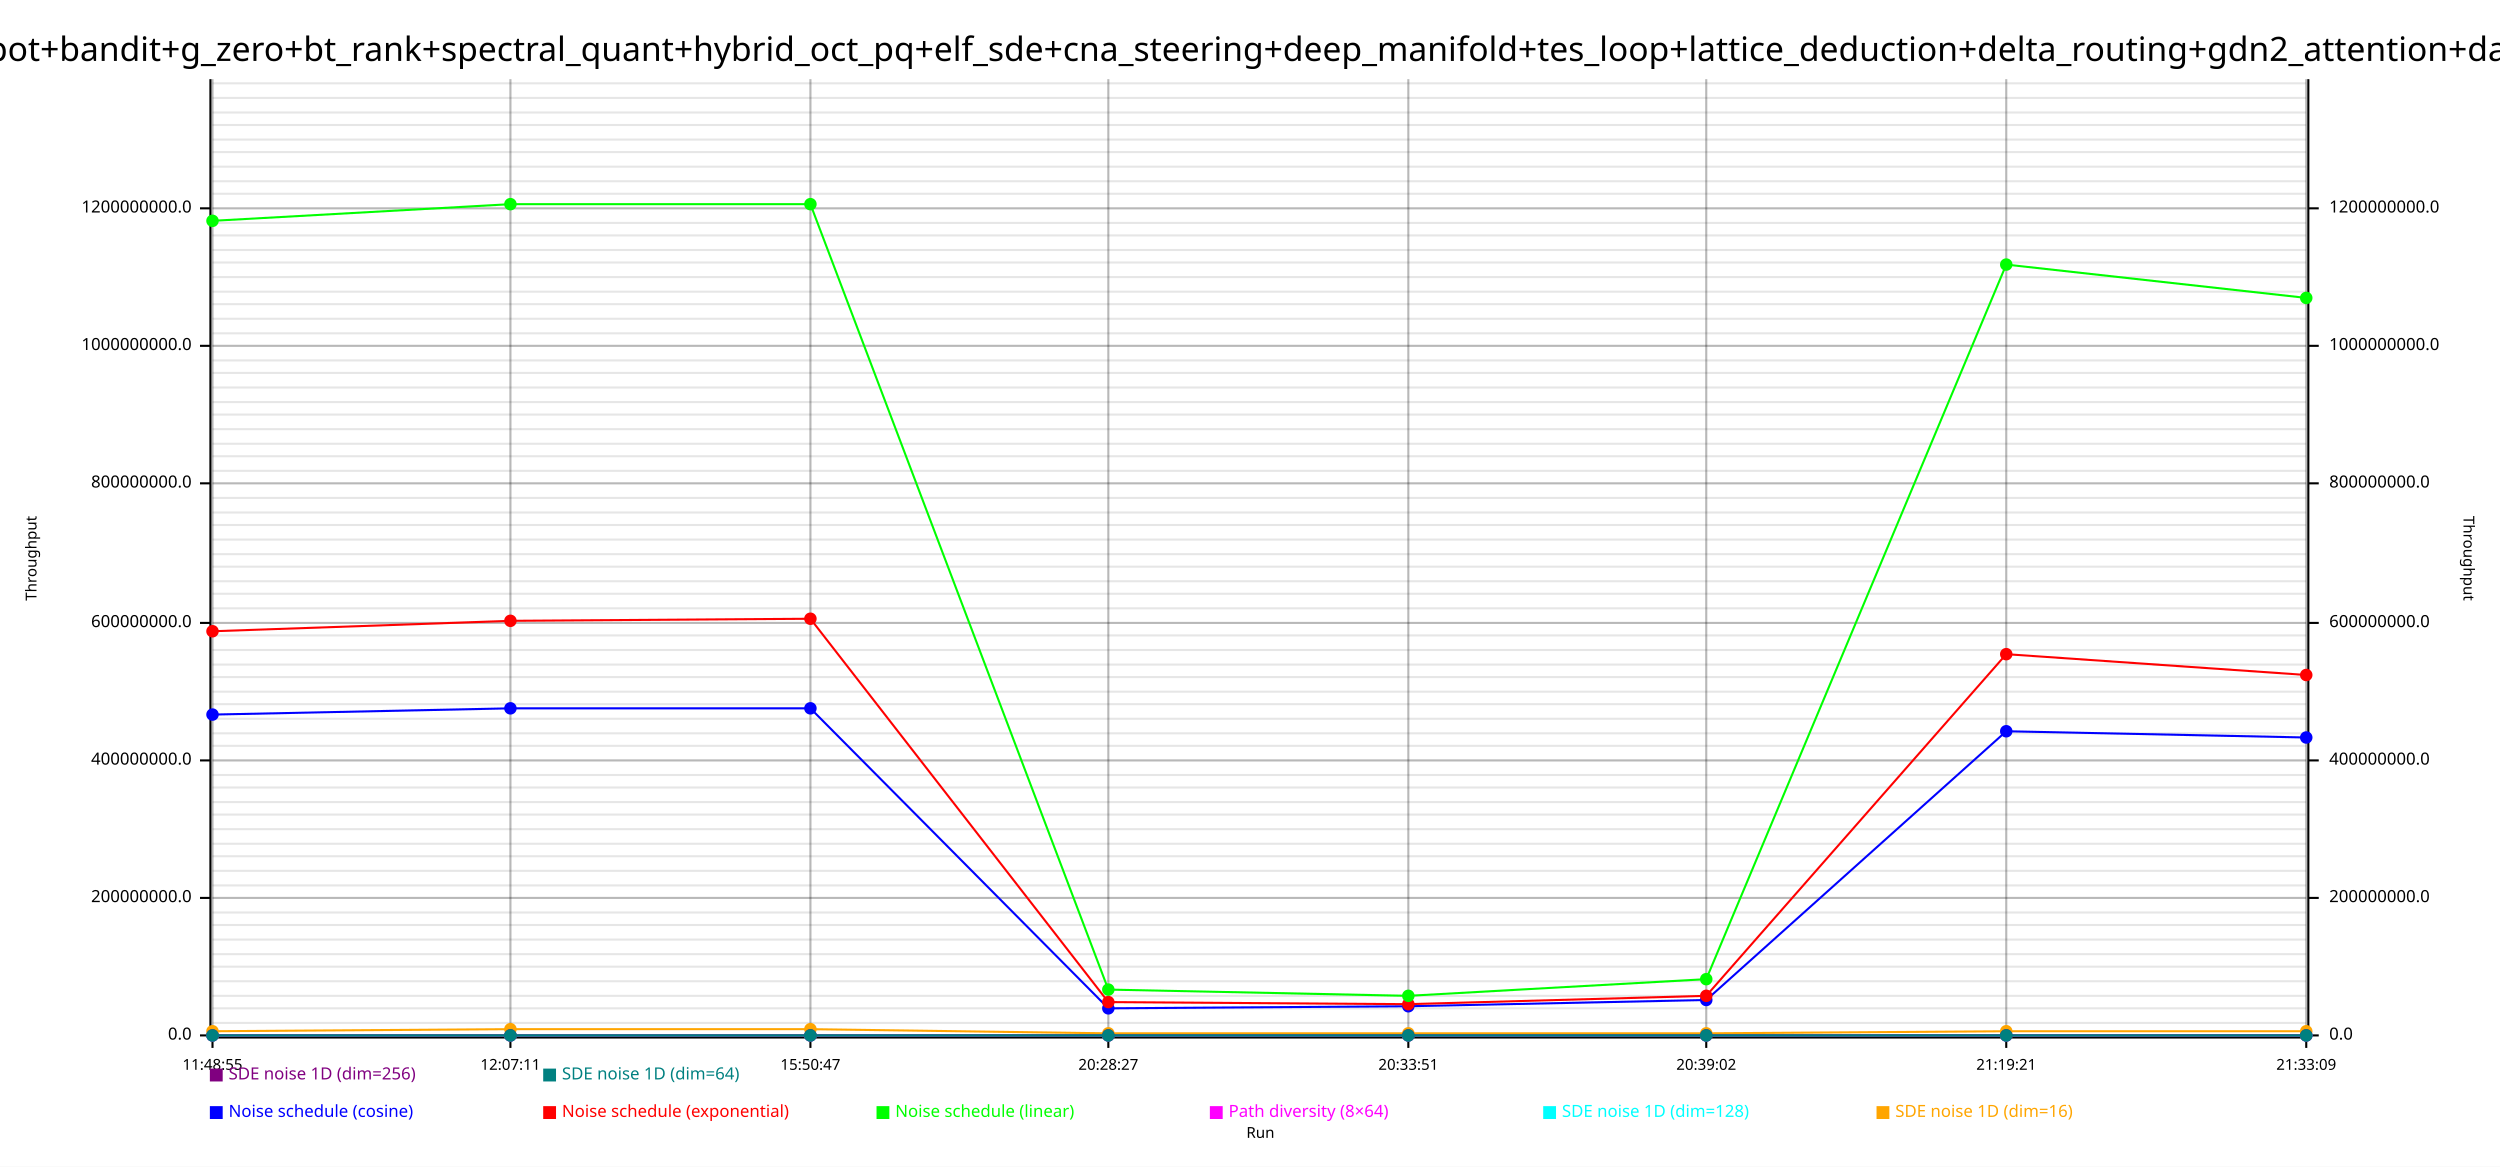
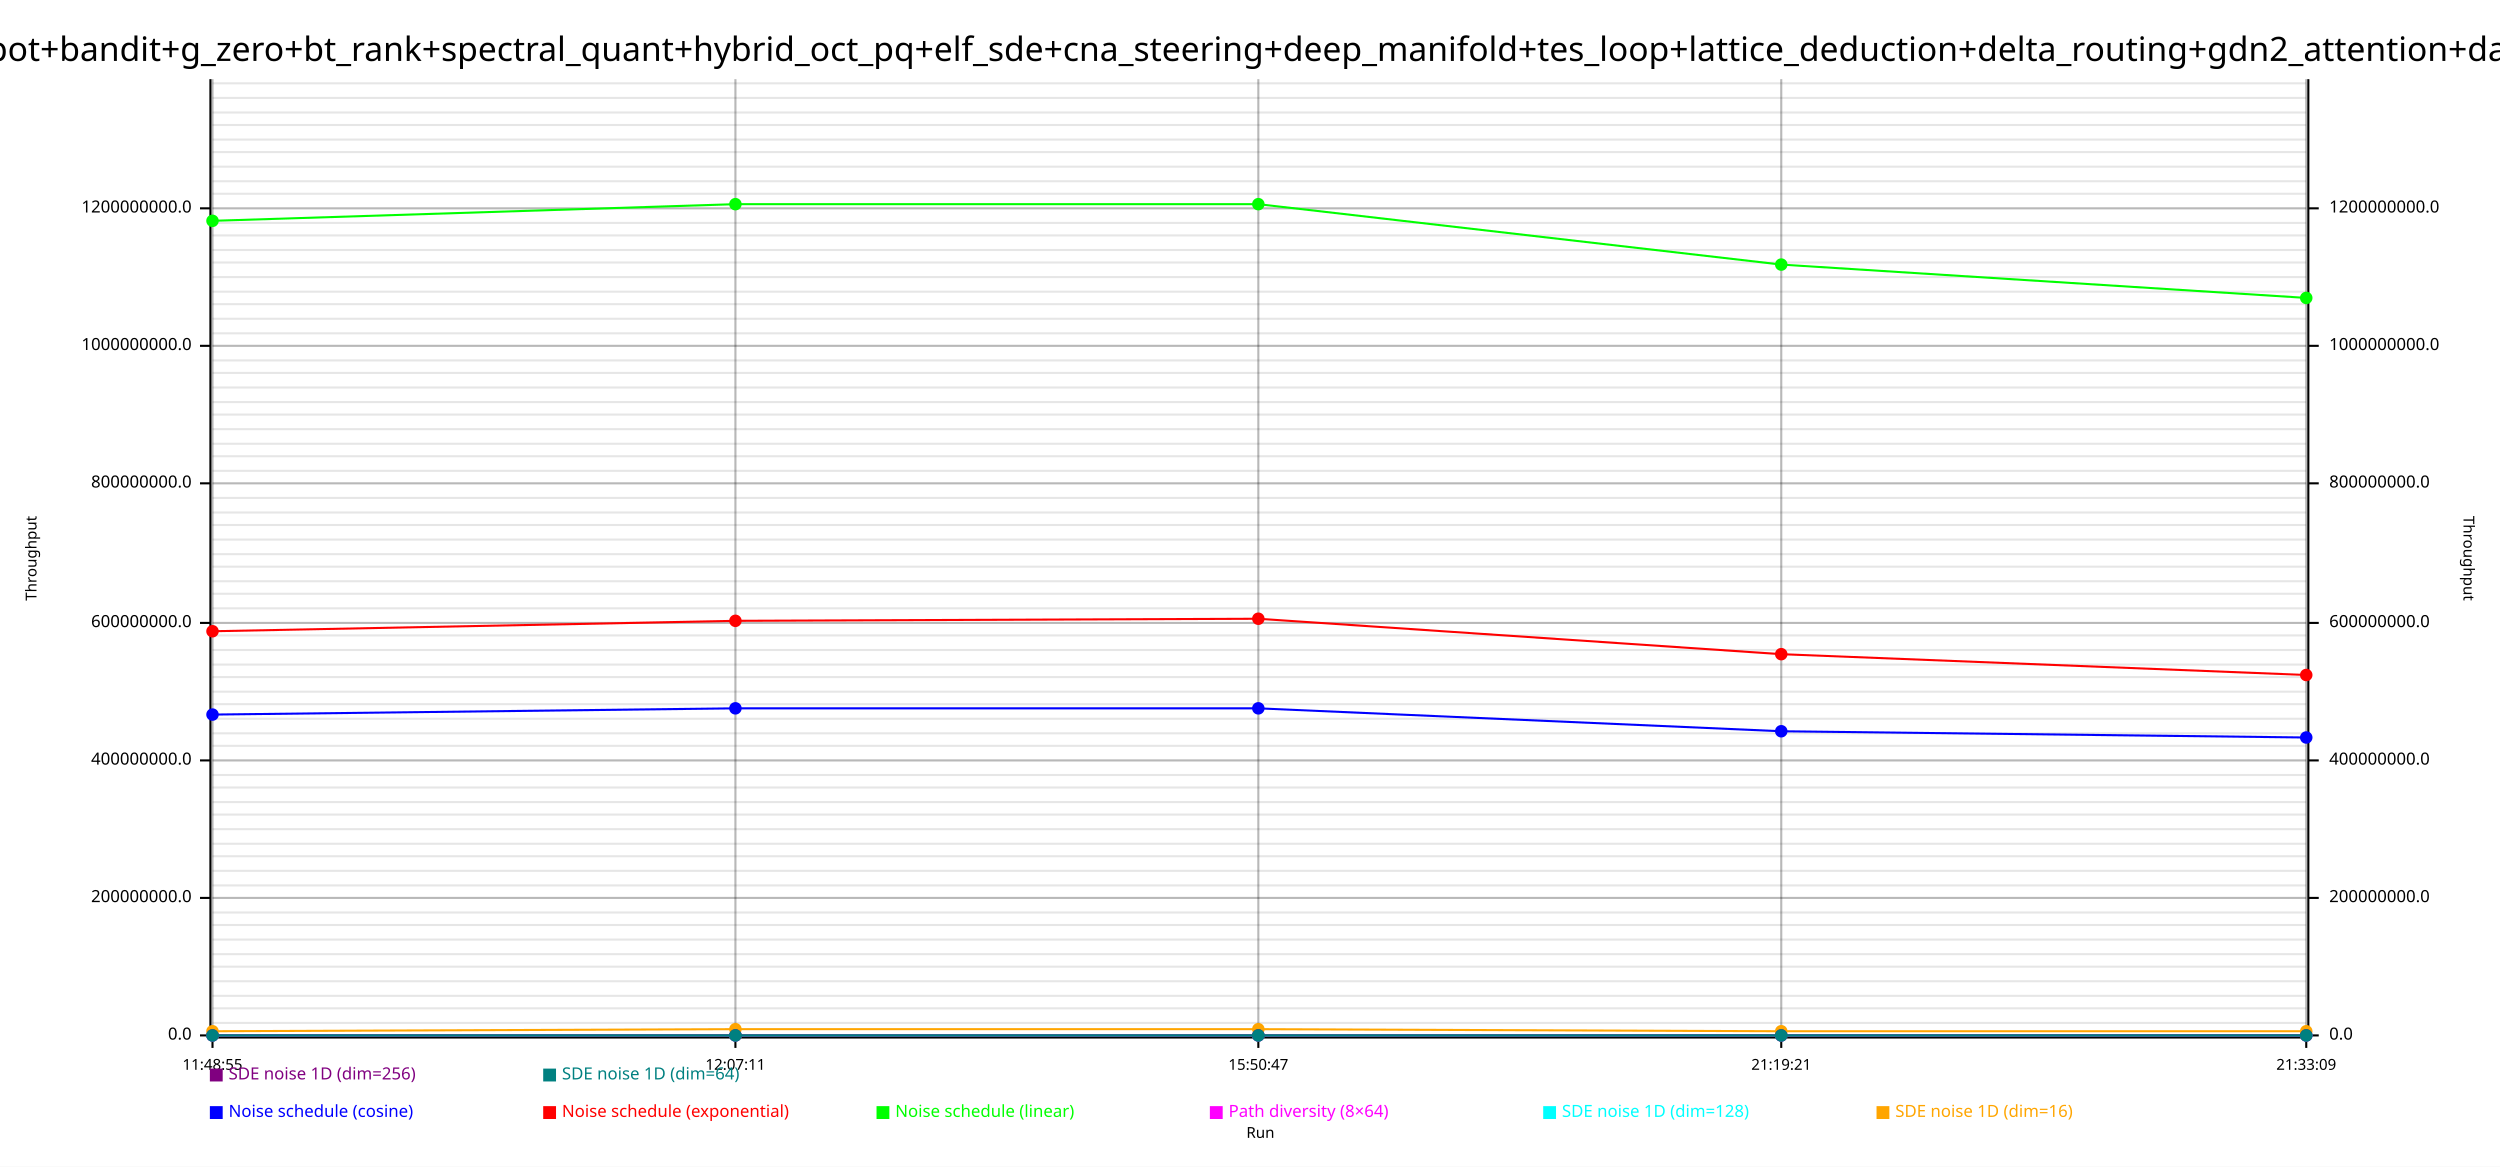
<svg xmlns="http://www.w3.org/2000/svg" width="1200" height="560" viewBox="0 0 1200 560">
  <rect x="0" y="0" width="1200" height="560" opacity="1" fill="#FFFFFF" stroke="none" />
  <text x="600" y="17" dy="0.76em" text-anchor="middle" font-family="sans-serif" font-size="16.129" opacity="1" fill="#000000">
Noise — Time Series [sparse_mlp+domain_latent+ppot+bandit+g_zero+bt_rank+spectral_quant+hybrid_oct_pq+elf_sde+cna_steering+deep_manifold+tes_loop+lattice_deduction+delta_routing+gdn2_attention+dash_attn+dreamer+lt2_looped+plasma_path+tf_loop]
</text>
  <line opacity="0.1" stroke="#000000" stroke-width="1" x1="102" y1="497" x2="102" y2="38" />
-   <line opacity="0.1" stroke="#000000" stroke-width="1" x1="245" y1="497" x2="245" y2="38" />
-   <line opacity="0.1" stroke="#000000" stroke-width="1" x1="389" y1="497" x2="389" y2="38" />
-   <line opacity="0.1" stroke="#000000" stroke-width="1" x1="532" y1="497" x2="532" y2="38" />
-   <line opacity="0.1" stroke="#000000" stroke-width="1" x1="676" y1="497" x2="676" y2="38" />
-   <line opacity="0.1" stroke="#000000" stroke-width="1" x1="819" y1="497" x2="819" y2="38" />
-   <line opacity="0.1" stroke="#000000" stroke-width="1" x1="963" y1="497" x2="963" y2="38" />
+   <line opacity="0.1" stroke="#000000" stroke-width="1" x1="353" y1="497" x2="353" y2="38" />
+   <line opacity="0.1" stroke="#000000" stroke-width="1" x1="604" y1="497" x2="604" y2="38" />
+   <line opacity="0.1" stroke="#000000" stroke-width="1" x1="855" y1="497" x2="855" y2="38" />
  <line opacity="0.1" stroke="#000000" stroke-width="1" x1="1107" y1="497" x2="1107" y2="38" />
  <line opacity="0.1" stroke="#000000" stroke-width="1" x1="102" y1="497" x2="1107" y2="497" />
  <line opacity="0.1" stroke="#000000" stroke-width="1" x1="102" y1="491" x2="1107" y2="491" />
  <line opacity="0.1" stroke="#000000" stroke-width="1" x1="102" y1="484" x2="1107" y2="484" />
  <line opacity="0.1" stroke="#000000" stroke-width="1" x1="102" y1="478" x2="1107" y2="478" />
  <line opacity="0.1" stroke="#000000" stroke-width="1" x1="102" y1="471" x2="1107" y2="471" />
  <line opacity="0.1" stroke="#000000" stroke-width="1" x1="102" y1="464" x2="1107" y2="464" />
  <line opacity="0.1" stroke="#000000" stroke-width="1" x1="102" y1="458" x2="1107" y2="458" />
  <line opacity="0.1" stroke="#000000" stroke-width="1" x1="102" y1="451" x2="1107" y2="451" />
  <line opacity="0.1" stroke="#000000" stroke-width="1" x1="102" y1="444" x2="1107" y2="444" />
  <line opacity="0.1" stroke="#000000" stroke-width="1" x1="102" y1="438" x2="1107" y2="438" />
  <line opacity="0.1" stroke="#000000" stroke-width="1" x1="102" y1="431" x2="1107" y2="431" />
  <line opacity="0.1" stroke="#000000" stroke-width="1" x1="102" y1="425" x2="1107" y2="425" />
  <line opacity="0.1" stroke="#000000" stroke-width="1" x1="102" y1="418" x2="1107" y2="418" />
  <line opacity="0.1" stroke="#000000" stroke-width="1" x1="102" y1="411" x2="1107" y2="411" />
  <line opacity="0.1" stroke="#000000" stroke-width="1" x1="102" y1="405" x2="1107" y2="405" />
  <line opacity="0.1" stroke="#000000" stroke-width="1" x1="102" y1="398" x2="1107" y2="398" />
  <line opacity="0.1" stroke="#000000" stroke-width="1" x1="102" y1="391" x2="1107" y2="391" />
  <line opacity="0.1" stroke="#000000" stroke-width="1" x1="102" y1="385" x2="1107" y2="385" />
  <line opacity="0.1" stroke="#000000" stroke-width="1" x1="102" y1="378" x2="1107" y2="378" />
  <line opacity="0.1" stroke="#000000" stroke-width="1" x1="102" y1="372" x2="1107" y2="372" />
  <line opacity="0.1" stroke="#000000" stroke-width="1" x1="102" y1="365" x2="1107" y2="365" />
  <line opacity="0.1" stroke="#000000" stroke-width="1" x1="102" y1="358" x2="1107" y2="358" />
  <line opacity="0.1" stroke="#000000" stroke-width="1" x1="102" y1="352" x2="1107" y2="352" />
  <line opacity="0.1" stroke="#000000" stroke-width="1" x1="102" y1="345" x2="1107" y2="345" />
  <line opacity="0.1" stroke="#000000" stroke-width="1" x1="102" y1="338" x2="1107" y2="338" />
  <line opacity="0.1" stroke="#000000" stroke-width="1" x1="102" y1="332" x2="1107" y2="332" />
  <line opacity="0.1" stroke="#000000" stroke-width="1" x1="102" y1="325" x2="1107" y2="325" />
  <line opacity="0.1" stroke="#000000" stroke-width="1" x1="102" y1="319" x2="1107" y2="319" />
  <line opacity="0.1" stroke="#000000" stroke-width="1" x1="102" y1="312" x2="1107" y2="312" />
  <line opacity="0.1" stroke="#000000" stroke-width="1" x1="102" y1="305" x2="1107" y2="305" />
  <line opacity="0.1" stroke="#000000" stroke-width="1" x1="102" y1="299" x2="1107" y2="299" />
  <line opacity="0.1" stroke="#000000" stroke-width="1" x1="102" y1="292" x2="1107" y2="292" />
  <line opacity="0.1" stroke="#000000" stroke-width="1" x1="102" y1="285" x2="1107" y2="285" />
  <line opacity="0.1" stroke="#000000" stroke-width="1" x1="102" y1="279" x2="1107" y2="279" />
  <line opacity="0.1" stroke="#000000" stroke-width="1" x1="102" y1="272" x2="1107" y2="272" />
  <line opacity="0.1" stroke="#000000" stroke-width="1" x1="102" y1="266" x2="1107" y2="266" />
  <line opacity="0.1" stroke="#000000" stroke-width="1" x1="102" y1="259" x2="1107" y2="259" />
  <line opacity="0.1" stroke="#000000" stroke-width="1" x1="102" y1="252" x2="1107" y2="252" />
  <line opacity="0.1" stroke="#000000" stroke-width="1" x1="102" y1="246" x2="1107" y2="246" />
  <line opacity="0.1" stroke="#000000" stroke-width="1" x1="102" y1="239" x2="1107" y2="239" />
  <line opacity="0.1" stroke="#000000" stroke-width="1" x1="102" y1="232" x2="1107" y2="232" />
  <line opacity="0.1" stroke="#000000" stroke-width="1" x1="102" y1="226" x2="1107" y2="226" />
  <line opacity="0.1" stroke="#000000" stroke-width="1" x1="102" y1="219" x2="1107" y2="219" />
  <line opacity="0.1" stroke="#000000" stroke-width="1" x1="102" y1="213" x2="1107" y2="213" />
  <line opacity="0.1" stroke="#000000" stroke-width="1" x1="102" y1="206" x2="1107" y2="206" />
  <line opacity="0.1" stroke="#000000" stroke-width="1" x1="102" y1="199" x2="1107" y2="199" />
  <line opacity="0.1" stroke="#000000" stroke-width="1" x1="102" y1="193" x2="1107" y2="193" />
  <line opacity="0.1" stroke="#000000" stroke-width="1" x1="102" y1="186" x2="1107" y2="186" />
  <line opacity="0.1" stroke="#000000" stroke-width="1" x1="102" y1="179" x2="1107" y2="179" />
  <line opacity="0.1" stroke="#000000" stroke-width="1" x1="102" y1="173" x2="1107" y2="173" />
  <line opacity="0.1" stroke="#000000" stroke-width="1" x1="102" y1="166" x2="1107" y2="166" />
  <line opacity="0.1" stroke="#000000" stroke-width="1" x1="102" y1="160" x2="1107" y2="160" />
  <line opacity="0.1" stroke="#000000" stroke-width="1" x1="102" y1="153" x2="1107" y2="153" />
  <line opacity="0.1" stroke="#000000" stroke-width="1" x1="102" y1="146" x2="1107" y2="146" />
  <line opacity="0.1" stroke="#000000" stroke-width="1" x1="102" y1="140" x2="1107" y2="140" />
  <line opacity="0.1" stroke="#000000" stroke-width="1" x1="102" y1="133" x2="1107" y2="133" />
  <line opacity="0.1" stroke="#000000" stroke-width="1" x1="102" y1="126" x2="1107" y2="126" />
  <line opacity="0.1" stroke="#000000" stroke-width="1" x1="102" y1="120" x2="1107" y2="120" />
  <line opacity="0.1" stroke="#000000" stroke-width="1" x1="102" y1="113" x2="1107" y2="113" />
  <line opacity="0.1" stroke="#000000" stroke-width="1" x1="102" y1="107" x2="1107" y2="107" />
  <line opacity="0.1" stroke="#000000" stroke-width="1" x1="102" y1="100" x2="1107" y2="100" />
  <line opacity="0.1" stroke="#000000" stroke-width="1" x1="102" y1="93" x2="1107" y2="93" />
  <line opacity="0.1" stroke="#000000" stroke-width="1" x1="102" y1="87" x2="1107" y2="87" />
  <line opacity="0.1" stroke="#000000" stroke-width="1" x1="102" y1="80" x2="1107" y2="80" />
  <line opacity="0.1" stroke="#000000" stroke-width="1" x1="102" y1="73" x2="1107" y2="73" />
  <line opacity="0.1" stroke="#000000" stroke-width="1" x1="102" y1="67" x2="1107" y2="67" />
  <line opacity="0.1" stroke="#000000" stroke-width="1" x1="102" y1="60" x2="1107" y2="60" />
  <line opacity="0.1" stroke="#000000" stroke-width="1" x1="102" y1="54" x2="1107" y2="54" />
  <line opacity="0.1" stroke="#000000" stroke-width="1" x1="102" y1="47" x2="1107" y2="47" />
  <line opacity="0.1" stroke="#000000" stroke-width="1" x1="102" y1="40" x2="1107" y2="40" />
  <text x="12" y="268" dy="0.76em" text-anchor="middle" font-family="sans-serif" font-size="7.258" opacity="1" fill="#000000" transform="rotate(270, 12, 268)">
Throughput
</text>
  <text x="605" y="548" dy="-0.5ex" text-anchor="middle" font-family="sans-serif" font-size="7.258" opacity="1" fill="#000000">
Run
</text>
  <text x="1188" y="268" dy="0.76em" text-anchor="middle" font-family="sans-serif" font-size="7.258" opacity="1" fill="#000000" transform="rotate(90, 1188, 268)">
Throughput
</text>
  <line opacity="0.2" stroke="#000000" stroke-width="1" x1="102" y1="497" x2="102" y2="38" />
-   <line opacity="0.2" stroke="#000000" stroke-width="1" x1="245" y1="497" x2="245" y2="38" />
-   <line opacity="0.2" stroke="#000000" stroke-width="1" x1="389" y1="497" x2="389" y2="38" />
-   <line opacity="0.2" stroke="#000000" stroke-width="1" x1="532" y1="497" x2="532" y2="38" />
-   <line opacity="0.2" stroke="#000000" stroke-width="1" x1="676" y1="497" x2="676" y2="38" />
-   <line opacity="0.2" stroke="#000000" stroke-width="1" x1="819" y1="497" x2="819" y2="38" />
-   <line opacity="0.2" stroke="#000000" stroke-width="1" x1="963" y1="497" x2="963" y2="38" />
+   <line opacity="0.2" stroke="#000000" stroke-width="1" x1="353" y1="497" x2="353" y2="38" />
+   <line opacity="0.2" stroke="#000000" stroke-width="1" x1="604" y1="497" x2="604" y2="38" />
+   <line opacity="0.2" stroke="#000000" stroke-width="1" x1="855" y1="497" x2="855" y2="38" />
  <line opacity="0.2" stroke="#000000" stroke-width="1" x1="1107" y1="497" x2="1107" y2="38" />
  <line opacity="0.2" stroke="#000000" stroke-width="1" x1="102" y1="497" x2="1107" y2="497" />
  <line opacity="0.2" stroke="#000000" stroke-width="1" x1="102" y1="431" x2="1107" y2="431" />
  <line opacity="0.2" stroke="#000000" stroke-width="1" x1="102" y1="365" x2="1107" y2="365" />
  <line opacity="0.2" stroke="#000000" stroke-width="1" x1="102" y1="299" x2="1107" y2="299" />
  <line opacity="0.2" stroke="#000000" stroke-width="1" x1="102" y1="232" x2="1107" y2="232" />
  <line opacity="0.2" stroke="#000000" stroke-width="1" x1="102" y1="166" x2="1107" y2="166" />
  <line opacity="0.2" stroke="#000000" stroke-width="1" x1="102" y1="100" x2="1107" y2="100" />
  <polyline fill="none" opacity="1" stroke="#000000" stroke-width="1" points="101,38 101,497 " />
  <text x="92" y="497" dy="0.5ex" text-anchor="end" font-family="sans-serif" font-size="8.065" opacity="1" fill="#000000">
0.0
</text>
  <polyline fill="none" opacity="1" stroke="#000000" stroke-width="1" points="96,497 101,497 " />
  <text x="92" y="431" dy="0.5ex" text-anchor="end" font-family="sans-serif" font-size="8.065" opacity="1" fill="#000000">
200000000.0
</text>
  <polyline fill="none" opacity="1" stroke="#000000" stroke-width="1" points="96,431 101,431 " />
  <text x="92" y="365" dy="0.5ex" text-anchor="end" font-family="sans-serif" font-size="8.065" opacity="1" fill="#000000">
400000000.0
</text>
  <polyline fill="none" opacity="1" stroke="#000000" stroke-width="1" points="96,365 101,365 " />
  <text x="92" y="299" dy="0.5ex" text-anchor="end" font-family="sans-serif" font-size="8.065" opacity="1" fill="#000000">
600000000.0
</text>
  <polyline fill="none" opacity="1" stroke="#000000" stroke-width="1" points="96,299 101,299 " />
  <text x="92" y="232" dy="0.5ex" text-anchor="end" font-family="sans-serif" font-size="8.065" opacity="1" fill="#000000">
800000000.0
</text>
  <polyline fill="none" opacity="1" stroke="#000000" stroke-width="1" points="96,232 101,232 " />
  <text x="92" y="166" dy="0.5ex" text-anchor="end" font-family="sans-serif" font-size="8.065" opacity="1" fill="#000000">
1000000000.0
</text>
  <polyline fill="none" opacity="1" stroke="#000000" stroke-width="1" points="96,166 101,166 " />
  <text x="92" y="100" dy="0.5ex" text-anchor="end" font-family="sans-serif" font-size="8.065" opacity="1" fill="#000000">
1200000000.0
</text>
  <polyline fill="none" opacity="1" stroke="#000000" stroke-width="1" points="96,100 101,100 " />
  <polyline fill="none" opacity="1" stroke="#000000" stroke-width="1" points="102,498 1107,498 " />
  <text x="102" y="508" dy="0.76em" text-anchor="middle" font-family="sans-serif" font-size="7.258" opacity="1" fill="#000000">
11:48:55
</text>
  <polyline fill="none" opacity="1" stroke="#000000" stroke-width="1" points="102,498 102,503 " />
-   <text x="245" y="508" dy="0.76em" text-anchor="middle" font-family="sans-serif" font-size="7.258" opacity="1" fill="#000000">
+   <text x="353" y="508" dy="0.76em" text-anchor="middle" font-family="sans-serif" font-size="7.258" opacity="1" fill="#000000">
12:07:11
</text>
-   <polyline fill="none" opacity="1" stroke="#000000" stroke-width="1" points="245,498 245,503 " />
-   <text x="389" y="508" dy="0.76em" text-anchor="middle" font-family="sans-serif" font-size="7.258" opacity="1" fill="#000000">
+   <polyline fill="none" opacity="1" stroke="#000000" stroke-width="1" points="353,498 353,503 " />
+   <text x="604" y="508" dy="0.76em" text-anchor="middle" font-family="sans-serif" font-size="7.258" opacity="1" fill="#000000">
15:50:47
</text>
-   <polyline fill="none" opacity="1" stroke="#000000" stroke-width="1" points="389,498 389,503 " />
-   <text x="532" y="508" dy="0.76em" text-anchor="middle" font-family="sans-serif" font-size="7.258" opacity="1" fill="#000000">
- 20:28:27
- </text>
-   <polyline fill="none" opacity="1" stroke="#000000" stroke-width="1" points="532,498 532,503 " />
-   <text x="676" y="508" dy="0.76em" text-anchor="middle" font-family="sans-serif" font-size="7.258" opacity="1" fill="#000000">
- 20:33:51
- </text>
-   <polyline fill="none" opacity="1" stroke="#000000" stroke-width="1" points="676,498 676,503 " />
-   <text x="819" y="508" dy="0.76em" text-anchor="middle" font-family="sans-serif" font-size="7.258" opacity="1" fill="#000000">
- 20:39:02
- </text>
-   <polyline fill="none" opacity="1" stroke="#000000" stroke-width="1" points="819,498 819,503 " />
-   <text x="963" y="508" dy="0.76em" text-anchor="middle" font-family="sans-serif" font-size="7.258" opacity="1" fill="#000000">
+   <polyline fill="none" opacity="1" stroke="#000000" stroke-width="1" points="604,498 604,503 " />
+   <text x="855" y="508" dy="0.76em" text-anchor="middle" font-family="sans-serif" font-size="7.258" opacity="1" fill="#000000">
21:19:21
</text>
-   <polyline fill="none" opacity="1" stroke="#000000" stroke-width="1" points="963,498 963,503 " />
+   <polyline fill="none" opacity="1" stroke="#000000" stroke-width="1" points="855,498 855,503 " />
  <text x="1107" y="508" dy="0.76em" text-anchor="middle" font-family="sans-serif" font-size="7.258" opacity="1" fill="#000000">
21:33:09
</text>
  <polyline fill="none" opacity="1" stroke="#000000" stroke-width="1" points="1107,498 1107,503 " />
  <polyline fill="none" opacity="1" stroke="#000000" stroke-width="1" points="1108,38 1108,497 " />
  <text x="1118" y="497" dy="0.5ex" text-anchor="start" font-family="sans-serif" font-size="8.065" opacity="1" fill="#000000">
0.0
</text>
  <polyline fill="none" opacity="1" stroke="#000000" stroke-width="1" points="1108,497 1113,497 " />
  <text x="1118" y="431" dy="0.5ex" text-anchor="start" font-family="sans-serif" font-size="8.065" opacity="1" fill="#000000">
200000000.0
</text>
  <polyline fill="none" opacity="1" stroke="#000000" stroke-width="1" points="1108,431 1113,431 " />
  <text x="1118" y="365" dy="0.5ex" text-anchor="start" font-family="sans-serif" font-size="8.065" opacity="1" fill="#000000">
400000000.0
</text>
  <polyline fill="none" opacity="1" stroke="#000000" stroke-width="1" points="1108,365 1113,365 " />
  <text x="1118" y="299" dy="0.5ex" text-anchor="start" font-family="sans-serif" font-size="8.065" opacity="1" fill="#000000">
600000000.0
</text>
  <polyline fill="none" opacity="1" stroke="#000000" stroke-width="1" points="1108,299 1113,299 " />
  <text x="1118" y="232" dy="0.5ex" text-anchor="start" font-family="sans-serif" font-size="8.065" opacity="1" fill="#000000">
800000000.0
</text>
  <polyline fill="none" opacity="1" stroke="#000000" stroke-width="1" points="1108,232 1113,232 " />
  <text x="1118" y="166" dy="0.5ex" text-anchor="start" font-family="sans-serif" font-size="8.065" opacity="1" fill="#000000">
1000000000.0
</text>
  <polyline fill="none" opacity="1" stroke="#000000" stroke-width="1" points="1108,166 1113,166 " />
  <text x="1118" y="100" dy="0.5ex" text-anchor="start" font-family="sans-serif" font-size="8.065" opacity="1" fill="#000000">
1200000000.0
</text>
  <polyline fill="none" opacity="1" stroke="#000000" stroke-width="1" points="1108,100 1113,100 " />
-   <polyline fill="none" opacity="1" stroke="#0000FF" stroke-width="1" points="102,343 245,340 389,340 532,484 676,483 819,480 963,351 1107,354 " />
+   <polyline fill="none" opacity="1" stroke="#0000FF" stroke-width="1" points="102,343 353,340 604,340 855,351 1107,354 " />
  <circle cx="102" cy="343" r="3" opacity="1" fill="#0000FF" stroke="none" stroke-width="1" />
-   <circle cx="245" cy="340" r="3" opacity="1" fill="#0000FF" stroke="none" stroke-width="1" />
-   <circle cx="389" cy="340" r="3" opacity="1" fill="#0000FF" stroke="none" stroke-width="1" />
-   <circle cx="532" cy="484" r="3" opacity="1" fill="#0000FF" stroke="none" stroke-width="1" />
-   <circle cx="676" cy="483" r="3" opacity="1" fill="#0000FF" stroke="none" stroke-width="1" />
-   <circle cx="819" cy="480" r="3" opacity="1" fill="#0000FF" stroke="none" stroke-width="1" />
-   <circle cx="963" cy="351" r="3" opacity="1" fill="#0000FF" stroke="none" stroke-width="1" />
+   <circle cx="353" cy="340" r="3" opacity="1" fill="#0000FF" stroke="none" stroke-width="1" />
+   <circle cx="604" cy="340" r="3" opacity="1" fill="#0000FF" stroke="none" stroke-width="1" />
+   <circle cx="855" cy="351" r="3" opacity="1" fill="#0000FF" stroke="none" stroke-width="1" />
  <circle cx="1107" cy="354" r="3" opacity="1" fill="#0000FF" stroke="none" stroke-width="1" />
  <text x="100" y="530" dy="0.76em" text-anchor="start" font-family="sans-serif" font-size="8.065" opacity="1" fill="#0000FF">
■ Noise schedule (cosine)
</text>
-   <polyline fill="none" opacity="1" stroke="#FF0000" stroke-width="1" points="102,303 245,298 389,297 532,481 676,482 819,478 963,314 1107,324 " />
+   <polyline fill="none" opacity="1" stroke="#FF0000" stroke-width="1" points="102,303 353,298 604,297 855,314 1107,324 " />
  <circle cx="102" cy="303" r="3" opacity="1" fill="#FF0000" stroke="none" stroke-width="1" />
-   <circle cx="245" cy="298" r="3" opacity="1" fill="#FF0000" stroke="none" stroke-width="1" />
-   <circle cx="389" cy="297" r="3" opacity="1" fill="#FF0000" stroke="none" stroke-width="1" />
-   <circle cx="532" cy="481" r="3" opacity="1" fill="#FF0000" stroke="none" stroke-width="1" />
-   <circle cx="676" cy="482" r="3" opacity="1" fill="#FF0000" stroke="none" stroke-width="1" />
-   <circle cx="819" cy="478" r="3" opacity="1" fill="#FF0000" stroke="none" stroke-width="1" />
-   <circle cx="963" cy="314" r="3" opacity="1" fill="#FF0000" stroke="none" stroke-width="1" />
+   <circle cx="353" cy="298" r="3" opacity="1" fill="#FF0000" stroke="none" stroke-width="1" />
+   <circle cx="604" cy="297" r="3" opacity="1" fill="#FF0000" stroke="none" stroke-width="1" />
+   <circle cx="855" cy="314" r="3" opacity="1" fill="#FF0000" stroke="none" stroke-width="1" />
  <circle cx="1107" cy="324" r="3" opacity="1" fill="#FF0000" stroke="none" stroke-width="1" />
  <text x="260" y="530" dy="0.76em" text-anchor="start" font-family="sans-serif" font-size="8.065" opacity="1" fill="#FF0000">
■ Noise schedule (exponential)
</text>
-   <polyline fill="none" opacity="1" stroke="#00FF00" stroke-width="1" points="102,106 245,98 389,98 532,475 676,478 819,470 963,127 1107,143 " />
+   <polyline fill="none" opacity="1" stroke="#00FF00" stroke-width="1" points="102,106 353,98 604,98 855,127 1107,143 " />
  <circle cx="102" cy="106" r="3" opacity="1" fill="#00FF00" stroke="none" stroke-width="1" />
-   <circle cx="245" cy="98" r="3" opacity="1" fill="#00FF00" stroke="none" stroke-width="1" />
-   <circle cx="389" cy="98" r="3" opacity="1" fill="#00FF00" stroke="none" stroke-width="1" />
-   <circle cx="532" cy="475" r="3" opacity="1" fill="#00FF00" stroke="none" stroke-width="1" />
-   <circle cx="676" cy="478" r="3" opacity="1" fill="#00FF00" stroke="none" stroke-width="1" />
-   <circle cx="819" cy="470" r="3" opacity="1" fill="#00FF00" stroke="none" stroke-width="1" />
-   <circle cx="963" cy="127" r="3" opacity="1" fill="#00FF00" stroke="none" stroke-width="1" />
+   <circle cx="353" cy="98" r="3" opacity="1" fill="#00FF00" stroke="none" stroke-width="1" />
+   <circle cx="604" cy="98" r="3" opacity="1" fill="#00FF00" stroke="none" stroke-width="1" />
+   <circle cx="855" cy="127" r="3" opacity="1" fill="#00FF00" stroke="none" stroke-width="1" />
  <circle cx="1107" cy="143" r="3" opacity="1" fill="#00FF00" stroke="none" stroke-width="1" />
  <text x="420" y="530" dy="0.76em" text-anchor="start" font-family="sans-serif" font-size="8.065" opacity="1" fill="#00FF00">
■ Noise schedule (linear)
</text>
-   <polyline fill="none" opacity="1" stroke="#FF00FF" stroke-width="1" points="102,497 245,497 389,497 532,497 676,497 819,497 963,497 1107,497 " />
+   <polyline fill="none" opacity="1" stroke="#FF00FF" stroke-width="1" points="102,497 353,497 604,497 855,497 1107,497 " />
  <circle cx="102" cy="497" r="3" opacity="1" fill="#FF00FF" stroke="none" stroke-width="1" />
-   <circle cx="245" cy="497" r="3" opacity="1" fill="#FF00FF" stroke="none" stroke-width="1" />
-   <circle cx="389" cy="497" r="3" opacity="1" fill="#FF00FF" stroke="none" stroke-width="1" />
-   <circle cx="532" cy="497" r="3" opacity="1" fill="#FF00FF" stroke="none" stroke-width="1" />
-   <circle cx="676" cy="497" r="3" opacity="1" fill="#FF00FF" stroke="none" stroke-width="1" />
-   <circle cx="819" cy="497" r="3" opacity="1" fill="#FF00FF" stroke="none" stroke-width="1" />
-   <circle cx="963" cy="497" r="3" opacity="1" fill="#FF00FF" stroke="none" stroke-width="1" />
+   <circle cx="353" cy="497" r="3" opacity="1" fill="#FF00FF" stroke="none" stroke-width="1" />
+   <circle cx="604" cy="497" r="3" opacity="1" fill="#FF00FF" stroke="none" stroke-width="1" />
+   <circle cx="855" cy="497" r="3" opacity="1" fill="#FF00FF" stroke="none" stroke-width="1" />
  <circle cx="1107" cy="497" r="3" opacity="1" fill="#FF00FF" stroke="none" stroke-width="1" />
  <text x="580" y="530" dy="0.76em" text-anchor="start" font-family="sans-serif" font-size="8.065" opacity="1" fill="#FF00FF">
■ Path diversity (8×64)
</text>
-   <polyline fill="none" opacity="1" stroke="#00FFFF" stroke-width="1" points="102,497 245,497 389,497 532,497 676,497 819,497 963,497 1107,497 " />
+   <polyline fill="none" opacity="1" stroke="#00FFFF" stroke-width="1" points="102,497 353,497 604,497 855,497 1107,497 " />
  <circle cx="102" cy="497" r="3" opacity="1" fill="#00FFFF" stroke="none" stroke-width="1" />
-   <circle cx="245" cy="497" r="3" opacity="1" fill="#00FFFF" stroke="none" stroke-width="1" />
-   <circle cx="389" cy="497" r="3" opacity="1" fill="#00FFFF" stroke="none" stroke-width="1" />
-   <circle cx="532" cy="497" r="3" opacity="1" fill="#00FFFF" stroke="none" stroke-width="1" />
-   <circle cx="676" cy="497" r="3" opacity="1" fill="#00FFFF" stroke="none" stroke-width="1" />
-   <circle cx="819" cy="497" r="3" opacity="1" fill="#00FFFF" stroke="none" stroke-width="1" />
-   <circle cx="963" cy="497" r="3" opacity="1" fill="#00FFFF" stroke="none" stroke-width="1" />
+   <circle cx="353" cy="497" r="3" opacity="1" fill="#00FFFF" stroke="none" stroke-width="1" />
+   <circle cx="604" cy="497" r="3" opacity="1" fill="#00FFFF" stroke="none" stroke-width="1" />
+   <circle cx="855" cy="497" r="3" opacity="1" fill="#00FFFF" stroke="none" stroke-width="1" />
  <circle cx="1107" cy="497" r="3" opacity="1" fill="#00FFFF" stroke="none" stroke-width="1" />
  <text x="740" y="530" dy="0.76em" text-anchor="start" font-family="sans-serif" font-size="8.065" opacity="1" fill="#00FFFF">
■ SDE noise 1D (dim=128)
</text>
-   <polyline fill="none" opacity="1" stroke="#FFA500" stroke-width="1" points="102,495 245,494 389,494 532,496 676,496 819,496 963,495 1107,495 " />
+   <polyline fill="none" opacity="1" stroke="#FFA500" stroke-width="1" points="102,495 353,494 604,494 855,495 1107,495 " />
  <circle cx="102" cy="495" r="3" opacity="1" fill="#FFA500" stroke="none" stroke-width="1" />
-   <circle cx="245" cy="494" r="3" opacity="1" fill="#FFA500" stroke="none" stroke-width="1" />
-   <circle cx="389" cy="494" r="3" opacity="1" fill="#FFA500" stroke="none" stroke-width="1" />
-   <circle cx="532" cy="496" r="3" opacity="1" fill="#FFA500" stroke="none" stroke-width="1" />
-   <circle cx="676" cy="496" r="3" opacity="1" fill="#FFA500" stroke="none" stroke-width="1" />
-   <circle cx="819" cy="496" r="3" opacity="1" fill="#FFA500" stroke="none" stroke-width="1" />
-   <circle cx="963" cy="495" r="3" opacity="1" fill="#FFA500" stroke="none" stroke-width="1" />
+   <circle cx="353" cy="494" r="3" opacity="1" fill="#FFA500" stroke="none" stroke-width="1" />
+   <circle cx="604" cy="494" r="3" opacity="1" fill="#FFA500" stroke="none" stroke-width="1" />
+   <circle cx="855" cy="495" r="3" opacity="1" fill="#FFA500" stroke="none" stroke-width="1" />
  <circle cx="1107" cy="495" r="3" opacity="1" fill="#FFA500" stroke="none" stroke-width="1" />
  <text x="900" y="530" dy="0.76em" text-anchor="start" font-family="sans-serif" font-size="8.065" opacity="1" fill="#FFA500">
■ SDE noise 1D (dim=16)
</text>
-   <polyline fill="none" opacity="1" stroke="#800080" stroke-width="1" points="102,497 245,497 389,497 532,497 676,497 819,497 963,497 1107,497 " />
+   <polyline fill="none" opacity="1" stroke="#800080" stroke-width="1" points="102,497 353,497 604,497 855,497 1107,497 " />
  <circle cx="102" cy="497" r="3" opacity="1" fill="#800080" stroke="none" stroke-width="1" />
-   <circle cx="245" cy="497" r="3" opacity="1" fill="#800080" stroke="none" stroke-width="1" />
-   <circle cx="389" cy="497" r="3" opacity="1" fill="#800080" stroke="none" stroke-width="1" />
-   <circle cx="532" cy="497" r="3" opacity="1" fill="#800080" stroke="none" stroke-width="1" />
-   <circle cx="676" cy="497" r="3" opacity="1" fill="#800080" stroke="none" stroke-width="1" />
-   <circle cx="819" cy="497" r="3" opacity="1" fill="#800080" stroke="none" stroke-width="1" />
-   <circle cx="963" cy="497" r="3" opacity="1" fill="#800080" stroke="none" stroke-width="1" />
+   <circle cx="353" cy="497" r="3" opacity="1" fill="#800080" stroke="none" stroke-width="1" />
+   <circle cx="604" cy="497" r="3" opacity="1" fill="#800080" stroke="none" stroke-width="1" />
+   <circle cx="855" cy="497" r="3" opacity="1" fill="#800080" stroke="none" stroke-width="1" />
  <circle cx="1107" cy="497" r="3" opacity="1" fill="#800080" stroke="none" stroke-width="1" />
  <text x="100" y="512" dy="0.76em" text-anchor="start" font-family="sans-serif" font-size="8.065" opacity="1" fill="#800080">
■ SDE noise 1D (dim=256)
</text>
-   <polyline fill="none" opacity="1" stroke="#008080" stroke-width="1" points="102,497 245,497 389,497 532,497 676,497 819,497 963,497 1107,497 " />
+   <polyline fill="none" opacity="1" stroke="#008080" stroke-width="1" points="102,497 353,497 604,497 855,497 1107,497 " />
  <circle cx="102" cy="497" r="3" opacity="1" fill="#008080" stroke="none" stroke-width="1" />
-   <circle cx="245" cy="497" r="3" opacity="1" fill="#008080" stroke="none" stroke-width="1" />
-   <circle cx="389" cy="497" r="3" opacity="1" fill="#008080" stroke="none" stroke-width="1" />
-   <circle cx="532" cy="497" r="3" opacity="1" fill="#008080" stroke="none" stroke-width="1" />
-   <circle cx="676" cy="497" r="3" opacity="1" fill="#008080" stroke="none" stroke-width="1" />
-   <circle cx="819" cy="497" r="3" opacity="1" fill="#008080" stroke="none" stroke-width="1" />
-   <circle cx="963" cy="497" r="3" opacity="1" fill="#008080" stroke="none" stroke-width="1" />
+   <circle cx="353" cy="497" r="3" opacity="1" fill="#008080" stroke="none" stroke-width="1" />
+   <circle cx="604" cy="497" r="3" opacity="1" fill="#008080" stroke="none" stroke-width="1" />
+   <circle cx="855" cy="497" r="3" opacity="1" fill="#008080" stroke="none" stroke-width="1" />
  <circle cx="1107" cy="497" r="3" opacity="1" fill="#008080" stroke="none" stroke-width="1" />
  <text x="260" y="512" dy="0.76em" text-anchor="start" font-family="sans-serif" font-size="8.065" opacity="1" fill="#008080">
■ SDE noise 1D (dim=64)
</text>
</svg>
